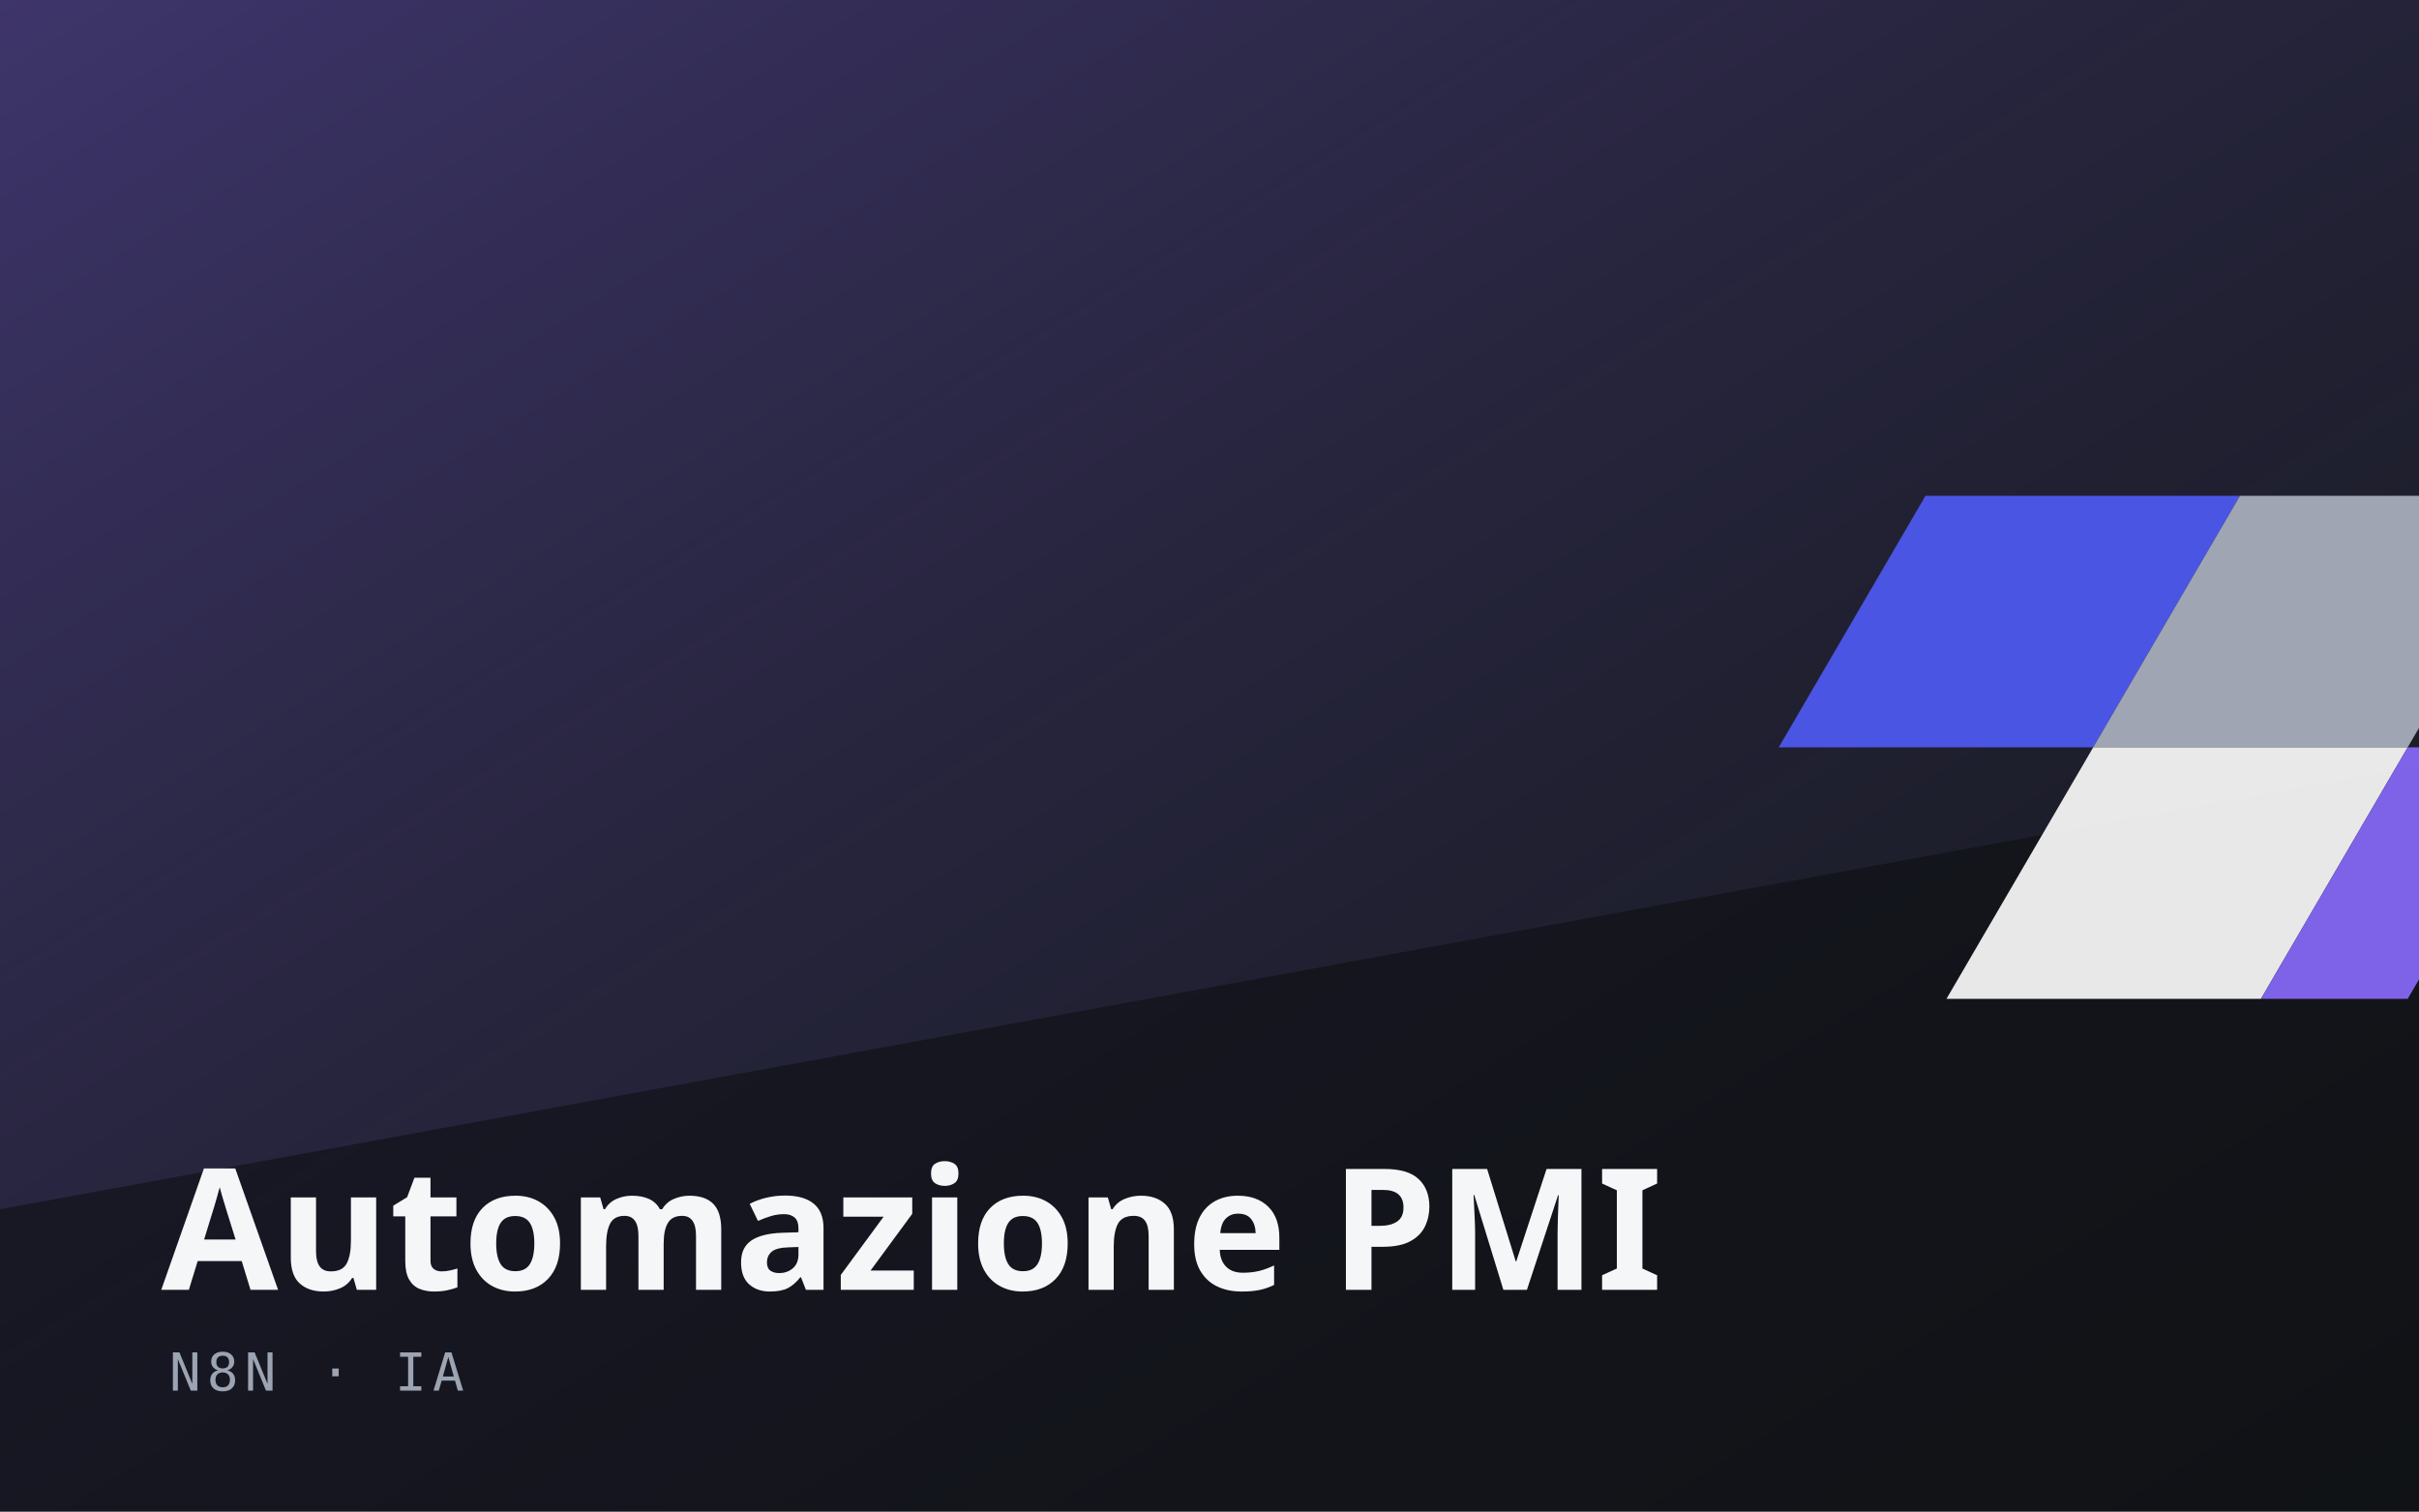
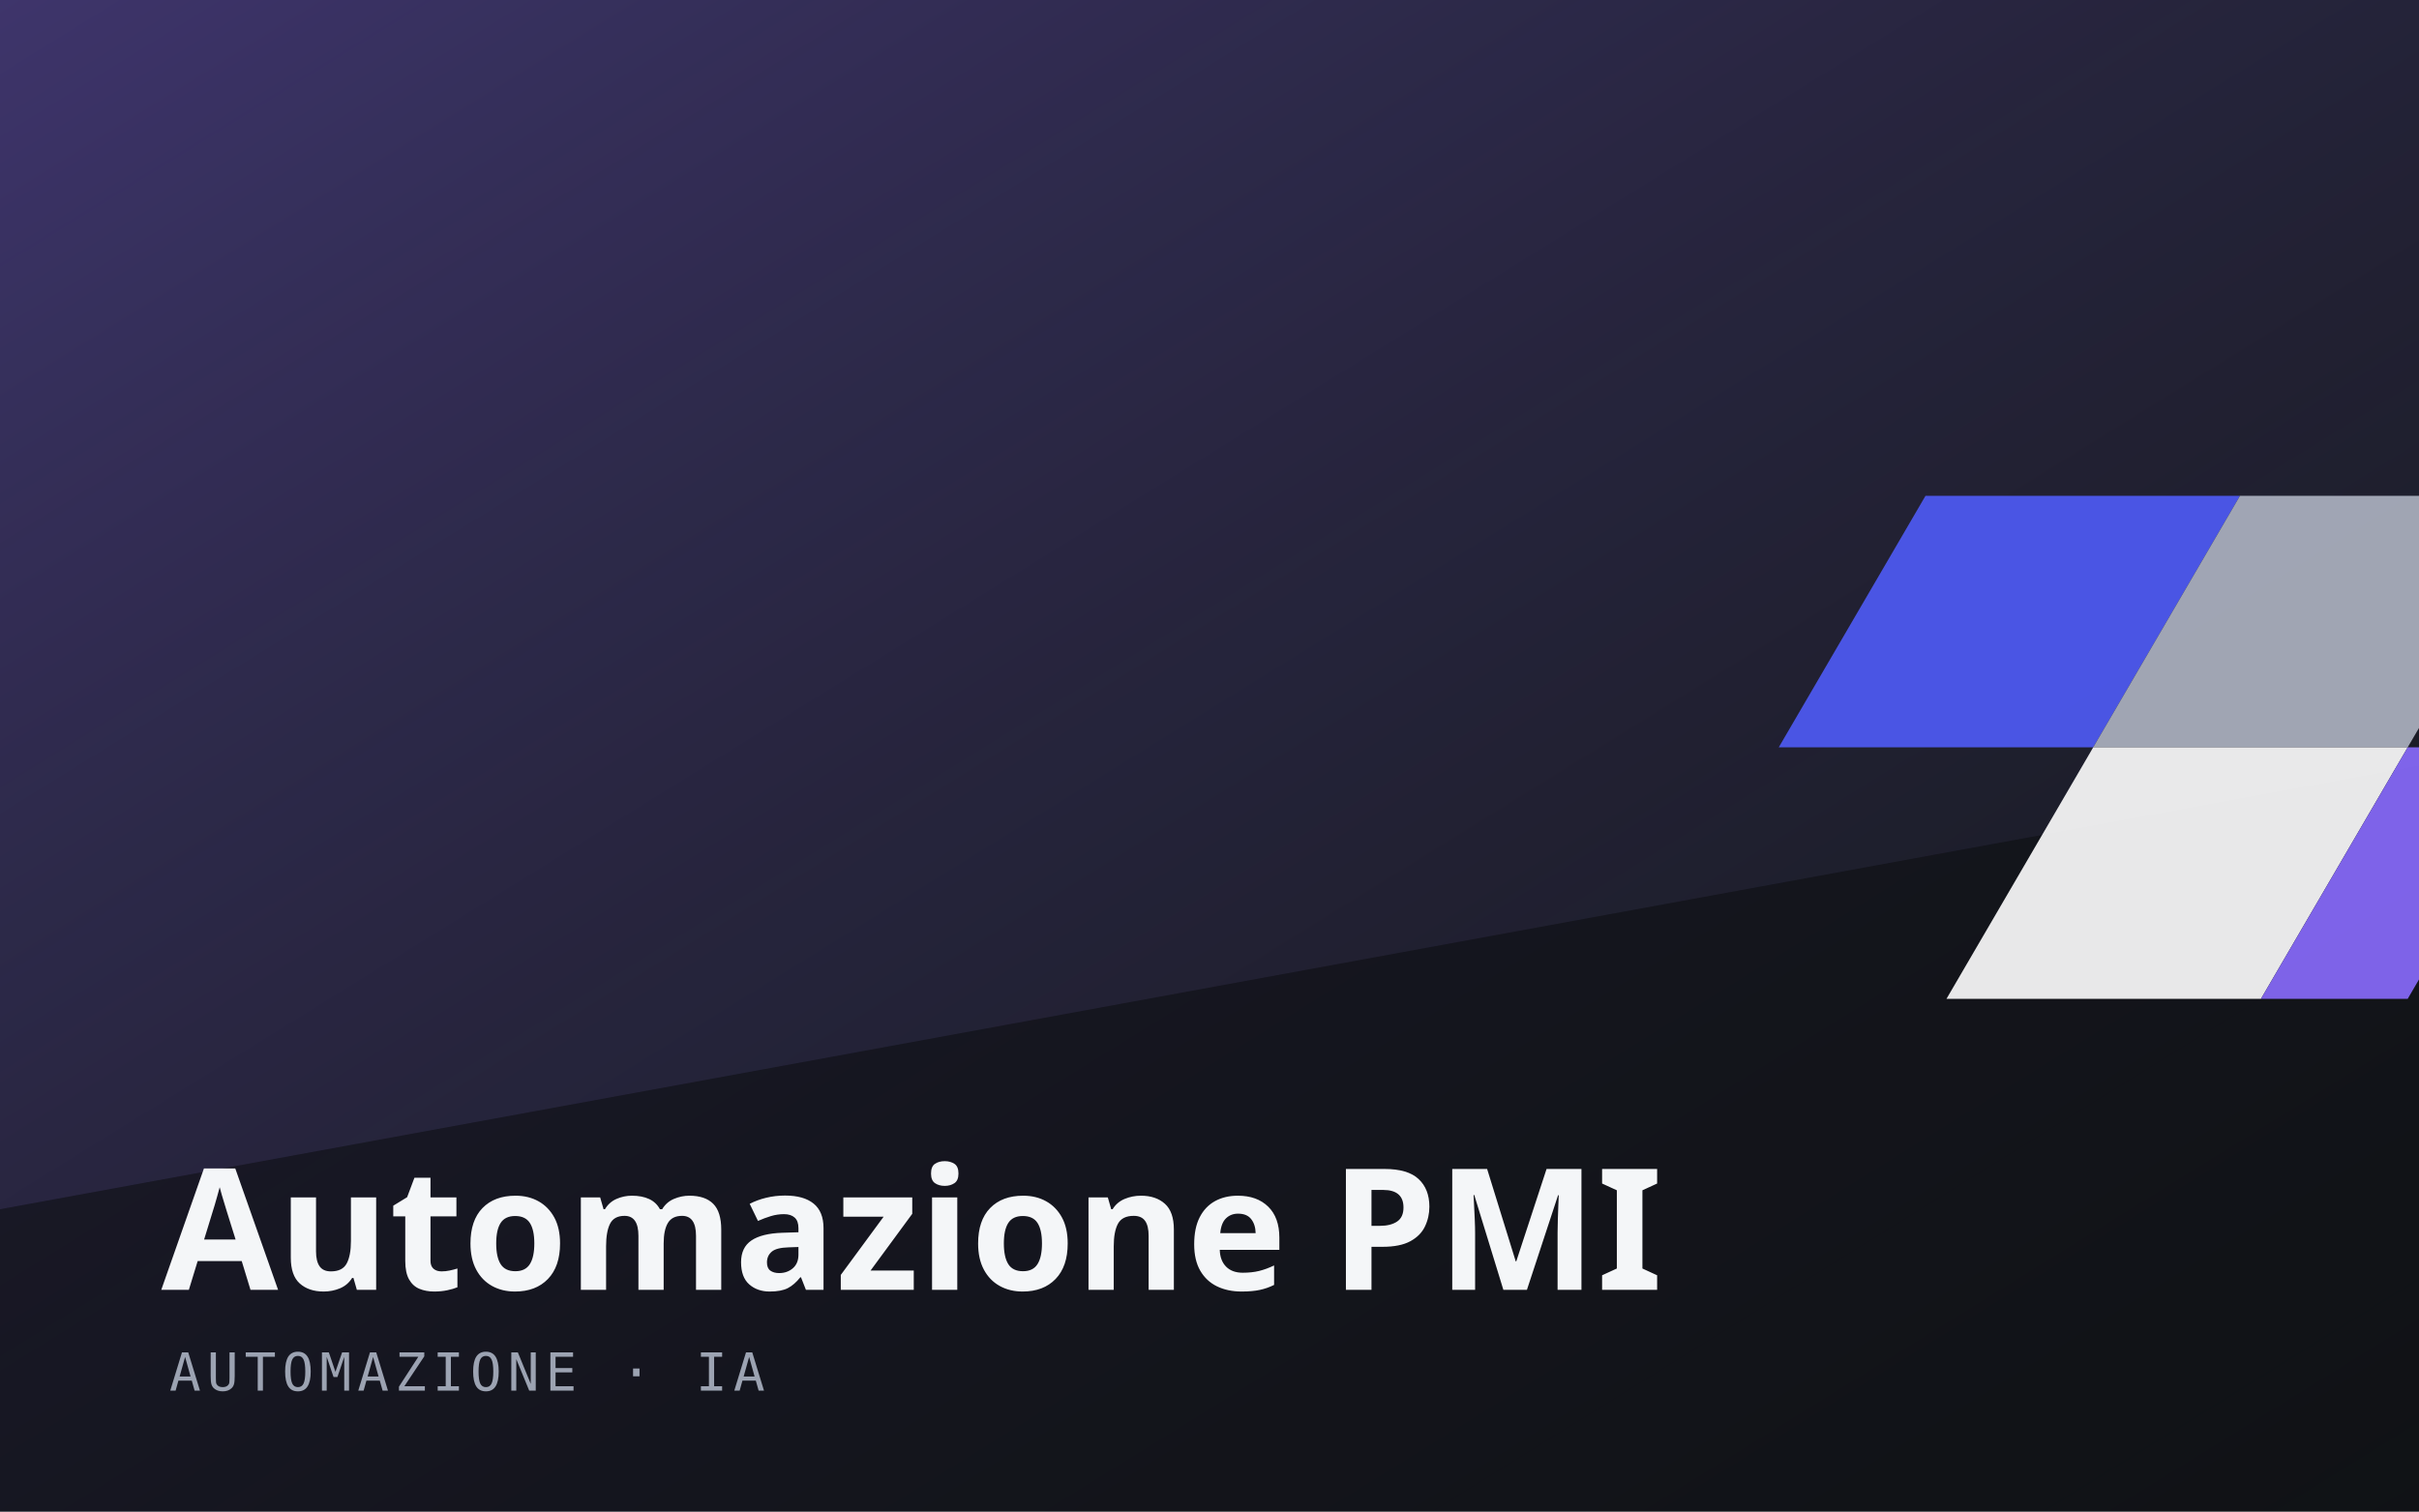
<svg xmlns="http://www.w3.org/2000/svg" viewBox="0 0 1200 750" role="img" aria-label="Automazione PMI">
  <defs>
    <linearGradient id="g" x1="0" y1="0" x2="1" y2="1">
      <stop offset="0" stop-color="#8A6CFF" stop-opacity="0.35" />
      <stop offset="1" stop-color="#262B35" stop-opacity="0.10" />
    </linearGradient>
  </defs>
  <rect width="1200" height="750" fill="#15171C" />
  <rect width="1200" height="750" fill="url(#g)" />
  <path d="M0 600 L1200 380 L1200 750 L0 750 Z" fill="#0B0C0F" opacity="0.55" />
  <g transform="translate(820,90) scale(5.2)" opacity="0.9">
    <path d="M26 30 L56 30 L42 54 L12 54 Z" fill="#4F5BF7" />
    <path d="M56 30 L86 30 L72 54 L42 54 Z" fill="#AEB4C2" />
    <path d="M42 54 L72 54 L58 78 L28 78 Z" fill="#FFFFFF" />
    <path d="M58 78 L72 54 L86 54 L72 78 Z" fill="#8A6CFF" />
  </g>
  <text x="80" y="640" font-family="'Space Grotesk',sans-serif" font-size="84" font-weight="700" fill="#F4F6F8">Automazione PMI</text>
-   <text x="84" y="690" font-family="'JetBrains Mono',monospace" font-size="26" letter-spacing="3" fill="#9CA3B2">N8N · IA</text>
+   <text x="84" y="690" font-family="'JetBrains Mono',monospace" font-size="26" letter-spacing="3" fill="#9CA3B2">AUTOMAZIONE · IA</text>
</svg>
